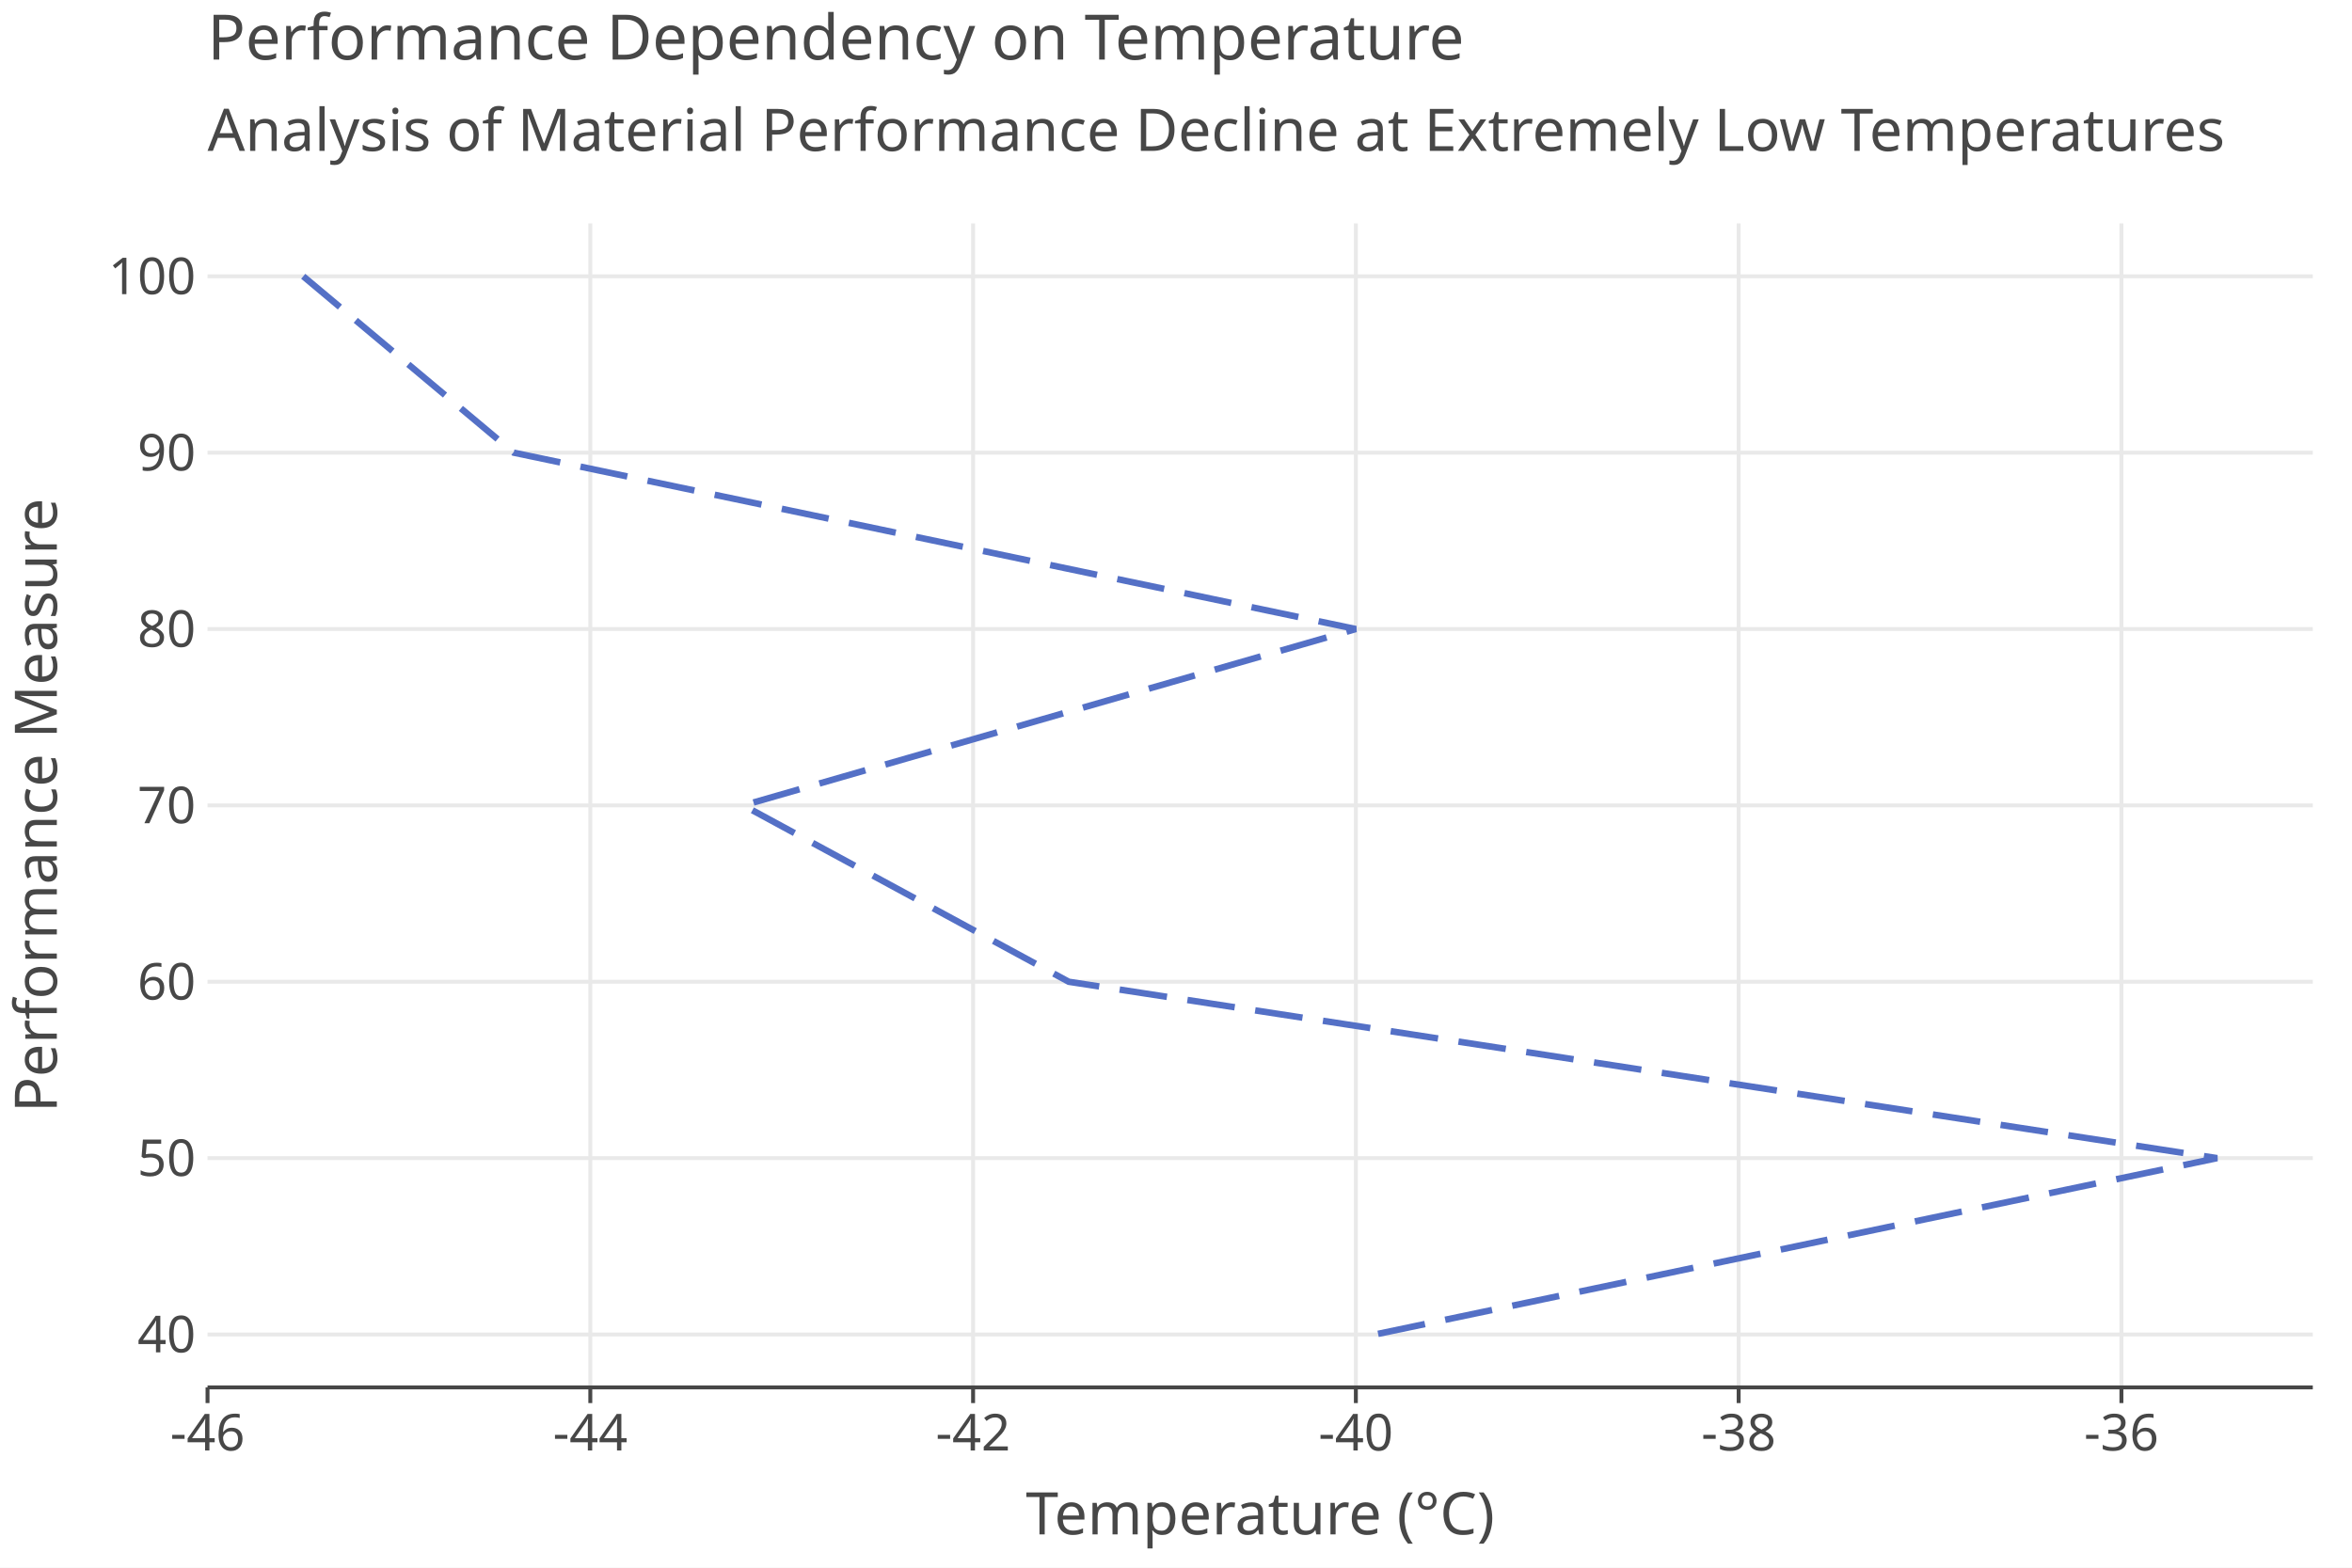
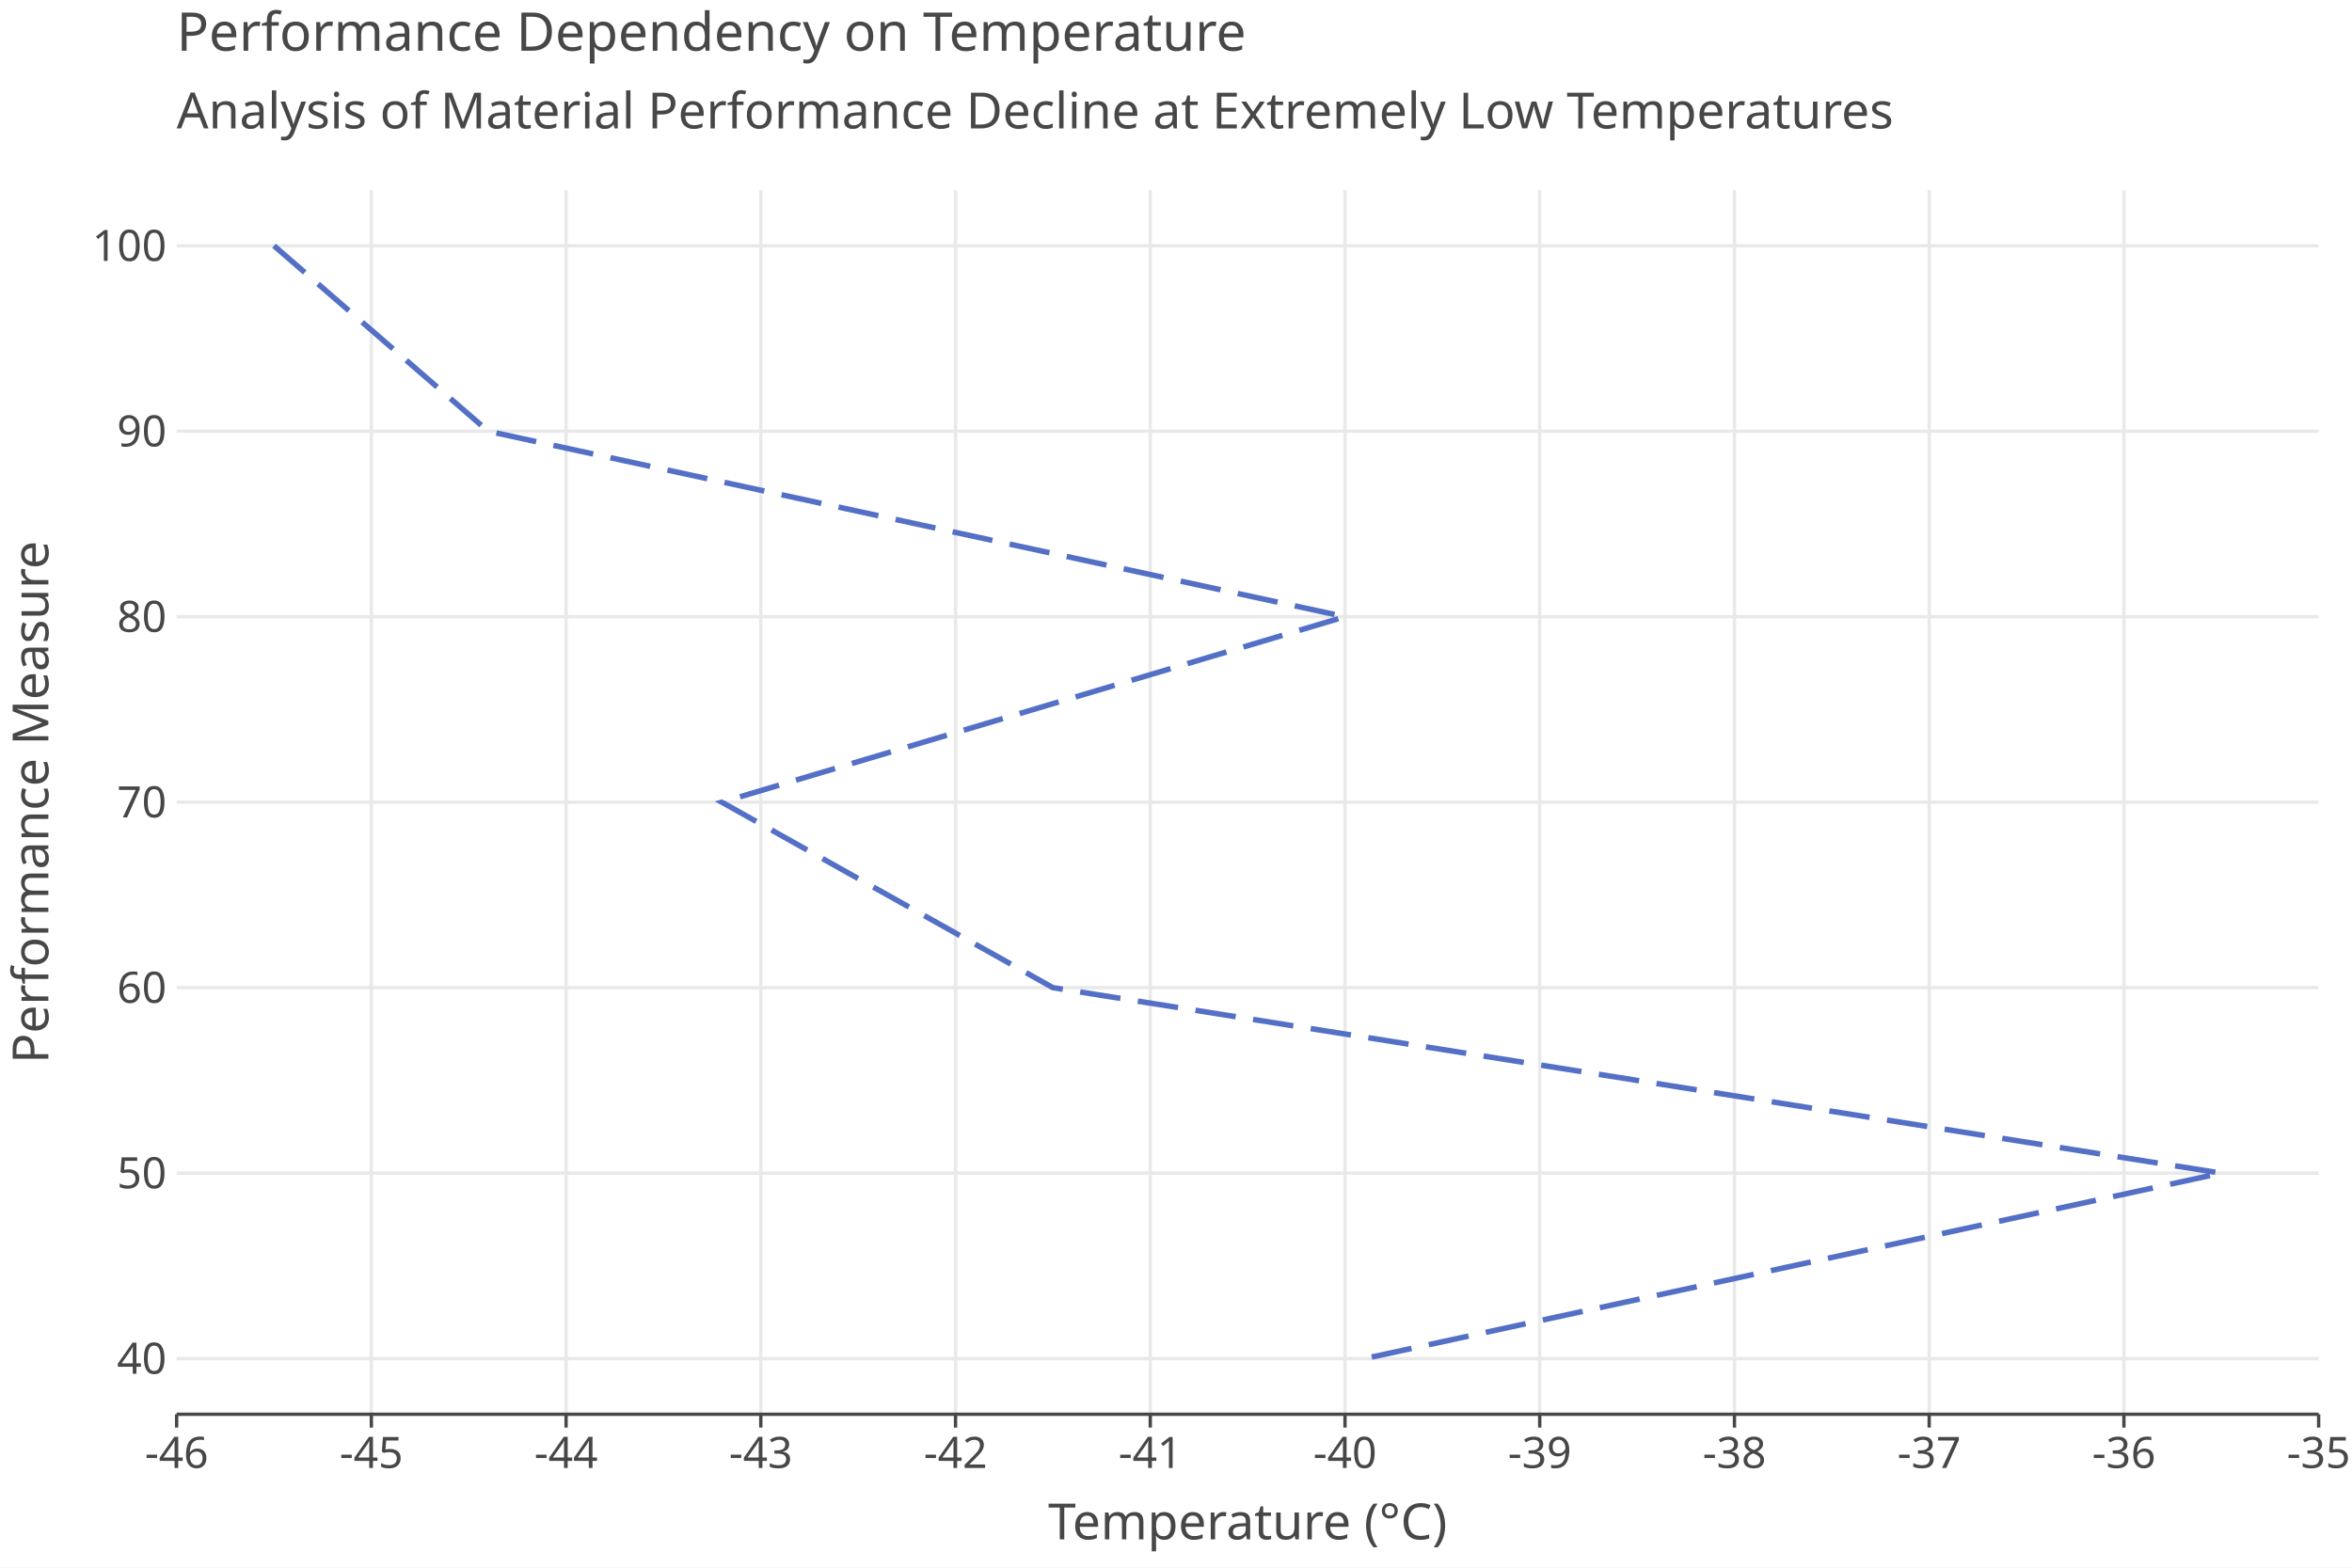
- <svg xmlns="http://www.w3.org/2000/svg" class="plt-container" width="600.0" height="400.0">
+ <svg xmlns="http://www.w3.org/2000/svg" class="plt-container" width="705.0" height="470.0">
  <style type="text/css">
  .plt-container {
   font-family: Lucida Grande, sans-serif;
   user-select: none;
   -webkit-user-select: none;
   -moz-user-select: none;
   -ms-user-select: none;
}
text {
   text-rendering: optimizeLegibility;
}
#xXxprefixXx0 .plot-title {
   fill: #474747;
   font-family: Lucida Grande, sans-serif;
   font-size: 16.0px;
   font-weight: normal;
   font-style: normal;   
}
#xXxprefixXx0 .plot-subtitle {
   fill: #474747;
   font-family: Lucida Grande, sans-serif;
   font-size: 15.0px;
   font-weight: normal;
   font-style: normal;   
}
#xXxprefixXx0 .plot-caption {
   fill: #474747;
   font-family: Lucida Grande, sans-serif;
   font-size: 13.0px;
   font-weight: normal;
   font-style: normal;   
}
#xXxprefixXx0 .legend-title {
   fill: #474747;
   font-family: Lucida Grande, sans-serif;
   font-size: 15.0px;
   font-weight: normal;
   font-style: normal;   
}
#xXxprefixXx0 .legend-item {
   fill: #474747;
   font-family: Lucida Grande, sans-serif;
   font-size: 13.0px;
   font-weight: normal;
   font-style: normal;   
}
#xXxprefixXx0 .axis-title-x {
   fill: #474747;
   font-family: Lucida Grande, sans-serif;
   font-size: 15.0px;
   font-weight: normal;
   font-style: normal;   
}
#xXxprefixXx0 .axis-text-x {
   fill: #474747;
   font-family: Lucida Grande, sans-serif;
   font-size: 13.0px;
   font-weight: normal;
   font-style: normal;   
}
#xXxprefixXx2 .axis-tooltip-text-x {
   fill: #ffffff;
   font-family: Lucida Grande, sans-serif;
   font-size: 13.0px;
   font-weight: normal;
   font-style: normal;   
}
#xXxprefixXx0 .axis-title-y {
   fill: #474747;
   font-family: Lucida Grande, sans-serif;
   font-size: 15.0px;
   font-weight: normal;
   font-style: normal;   
}
#xXxprefixXx0 .axis-text-y {
   fill: #474747;
   font-family: Lucida Grande, sans-serif;
   font-size: 13.0px;
   font-weight: normal;
   font-style: normal;   
}
#xXxprefixXx2 .axis-tooltip-text-y {
   fill: #ffffff;
   font-family: Lucida Grande, sans-serif;
   font-size: 13.0px;
   font-weight: normal;
   font-style: normal;   
}
#xXxprefixXx0 .facet-strip-text-x {
   fill: #474747;
   font-family: Lucida Grande, sans-serif;
   font-size: 13.0px;
   font-weight: normal;
   font-style: normal;   
}
#xXxprefixXx0 .facet-strip-text-y {
   fill: #474747;
   font-family: Lucida Grande, sans-serif;
   font-size: 13.0px;
   font-weight: normal;
   font-style: normal;   
}
#xXxprefixXx2 .tooltip-text {
   fill: #474747;
   font-family: Lucida Grande, sans-serif;
   font-size: 13.0px;
   font-weight: normal;
   font-style: normal;   
}
#xXxprefixXx2 .tooltip-title {
   fill: #474747;
   font-family: Lucida Grande, sans-serif;
   font-size: 13.0px;
   font-weight: bold;
   font-style: normal;   
}
#xXxprefixXx2 .tooltip-label {
   fill: #474747;
   font-family: Lucida Grande, sans-serif;
   font-size: 13.0px;
   font-weight: bold;
   font-style: normal;   
}

  </style>
  <g id="xXxprefixXx0">
-     <path fill-rule="evenodd" fill="rgb(255,255,255)" fill-opacity="1.0" d="M0.0 0.0 L0.0 400.0 L600.0 400.0 L600.0 0.0 Z">
+     <path fill-rule="evenodd" fill="rgb(255,255,255)" fill-opacity="1.0" d="M0.0 0.0 L0.0 470.0 L705.0 470.0 L705.0 0.0 Z">
    </path>
    <g transform="translate(23.0 57.0 ) ">
-       <g transform="translate(29.94182 297.0 ) ">
-         <line x1="97.647" y1="-0.0" x2="97.647" y2="-297.0" stroke="rgb(233,233,233)" stroke-opacity="1.0" stroke-width="1.0">
-         </line>
-         <line x1="195.294" y1="-0.0" x2="195.294" y2="-297.0" stroke="rgb(233,233,233)" stroke-opacity="1.0" stroke-width="1.0">
-         </line>
-         <line x1="292.941" y1="-0.0" x2="292.941" y2="-297.0" stroke="rgb(233,233,233)" stroke-opacity="1.0" stroke-width="1.0">
-         </line>
-         <line x1="390.588" y1="-0.0" x2="390.588" y2="-297.0" stroke="rgb(233,233,233)" stroke-opacity="1.0" stroke-width="1.0">
-         </line>
-         <line x1="488.235" y1="-0.0" x2="488.235" y2="-297.0" stroke="rgb(233,233,233)" stroke-opacity="1.0" stroke-width="1.0">
+       <g transform="translate(29.94182 367.0 ) ">
+         <line x1="58.369" y1="-0.0" x2="58.369" y2="-367.0" stroke="rgb(233,233,233)" stroke-opacity="1.0" stroke-width="1.0">
+         </line>
+         <line x1="116.738" y1="-0.0" x2="116.738" y2="-367.0" stroke="rgb(233,233,233)" stroke-opacity="1.0" stroke-width="1.0">
+         </line>
+         <line x1="175.107" y1="-0.0" x2="175.107" y2="-367.0" stroke="rgb(233,233,233)" stroke-opacity="1.0" stroke-width="1.0">
+         </line>
+         <line x1="233.476" y1="-0.0" x2="233.476" y2="-367.0" stroke="rgb(233,233,233)" stroke-opacity="1.0" stroke-width="1.0">
+         </line>
+         <line x1="291.845" y1="-0.0" x2="291.845" y2="-367.0" stroke="rgb(233,233,233)" stroke-opacity="1.0" stroke-width="1.0">
+         </line>
+         <line x1="350.214" y1="-0.0" x2="350.214" y2="-367.0" stroke="rgb(233,233,233)" stroke-opacity="1.0" stroke-width="1.0">
+         </line>
+         <line x1="408.582" y1="-0.0" x2="408.582" y2="-367.0" stroke="rgb(233,233,233)" stroke-opacity="1.0" stroke-width="1.0">
+         </line>
+         <line x1="466.951" y1="-0.0" x2="466.951" y2="-367.0" stroke="rgb(233,233,233)" stroke-opacity="1.0" stroke-width="1.0">
+         </line>
+         <line x1="525.32" y1="-0.0" x2="525.32" y2="-367.0" stroke="rgb(233,233,233)" stroke-opacity="1.0" stroke-width="1.0">
+         </line>
+         <line x1="583.689" y1="-0.0" x2="583.689" y2="-367.0" stroke="rgb(233,233,233)" stroke-opacity="1.0" stroke-width="1.0">
        </line>
        <g transform="translate(0.0 0.0 ) ">
          <line stroke-width="1.0" stroke="rgb(71,71,71)" stroke-opacity="1.0" x2="0.0" y2="4.0">
          </line>
          <g transform="translate(0.0 7.0 ) ">
            <text class="axis-text-x" text-anchor="middle" dy="0.7em">
            -46
            </text>
          </g>
        </g>
-         <g transform="translate(97.64694 0.0 ) ">
+         <g transform="translate(58.36893 0.0 ) ">
+           <line stroke-width="1.0" stroke="rgb(71,71,71)" stroke-opacity="1.0" x2="0.0" y2="4.0">
+           </line>
+           <g transform="translate(0.0 7.0 ) ">
+             <text class="axis-text-x" text-anchor="middle" dy="0.7em">
+             -45
+             </text>
+           </g>
+         </g>
+         <g transform="translate(116.7379 0.0 ) ">
          <line stroke-width="1.0" stroke="rgb(71,71,71)" stroke-opacity="1.0" x2="0.0" y2="4.0">
          </line>
          <g transform="translate(0.0 7.0 ) ">
            <text class="axis-text-x" text-anchor="middle" dy="0.7em">
            -44
            </text>
          </g>
        </g>
-         <g transform="translate(195.2939 0.0 ) ">
+         <g transform="translate(175.1068 0.0 ) ">
+           <line stroke-width="1.0" stroke="rgb(71,71,71)" stroke-opacity="1.0" x2="0.0" y2="4.0">
+           </line>
+           <g transform="translate(0.0 7.0 ) ">
+             <text class="axis-text-x" text-anchor="middle" dy="0.7em">
+             -43
+             </text>
+           </g>
+         </g>
+         <g transform="translate(233.4757 0.0 ) ">
          <line stroke-width="1.0" stroke="rgb(71,71,71)" stroke-opacity="1.0" x2="0.0" y2="4.0">
          </line>
          <g transform="translate(0.0 7.0 ) ">
            <text class="axis-text-x" text-anchor="middle" dy="0.7em">
            -42
            </text>
          </g>
        </g>
-         <g transform="translate(292.9408 0.0 ) ">
+         <g transform="translate(291.8446 0.0 ) ">
+           <line stroke-width="1.0" stroke="rgb(71,71,71)" stroke-opacity="1.0" x2="0.0" y2="4.0">
+           </line>
+           <g transform="translate(0.0 7.0 ) ">
+             <text class="axis-text-x" text-anchor="middle" dy="0.7em">
+             -41
+             </text>
+           </g>
+         </g>
+         <g transform="translate(350.2136 0.0 ) ">
          <line stroke-width="1.0" stroke="rgb(71,71,71)" stroke-opacity="1.0" x2="0.0" y2="4.0">
          </line>
          <g transform="translate(0.0 7.0 ) ">
            <text class="axis-text-x" text-anchor="middle" dy="0.7em">
            -40
            </text>
          </g>
        </g>
-         <g transform="translate(390.5878 0.0 ) ">
+         <g transform="translate(408.5825 0.0 ) ">
+           <line stroke-width="1.0" stroke="rgb(71,71,71)" stroke-opacity="1.0" x2="0.0" y2="4.0">
+           </line>
+           <g transform="translate(0.0 7.0 ) ">
+             <text class="axis-text-x" text-anchor="middle" dy="0.7em">
+             -39
+             </text>
+           </g>
+         </g>
+         <g transform="translate(466.9514 0.0 ) ">
          <line stroke-width="1.0" stroke="rgb(71,71,71)" stroke-opacity="1.0" x2="0.0" y2="4.0">
          </line>
          <g transform="translate(0.0 7.0 ) ">
            <text class="axis-text-x" text-anchor="middle" dy="0.7em">
            -38
            </text>
          </g>
        </g>
-         <g transform="translate(488.2347 0.0 ) ">
+         <g transform="translate(525.3203 0.0 ) ">
+           <line stroke-width="1.0" stroke="rgb(71,71,71)" stroke-opacity="1.0" x2="0.0" y2="4.0">
+           </line>
+           <g transform="translate(0.0 7.0 ) ">
+             <text class="axis-text-x" text-anchor="middle" dy="0.7em">
+             -37
+             </text>
+           </g>
+         </g>
+         <g transform="translate(583.6893 0.0 ) ">
          <line stroke-width="1.0" stroke="rgb(71,71,71)" stroke-opacity="1.0" x2="0.0" y2="4.0">
          </line>
          <g transform="translate(0.0 7.0 ) ">
            <text class="axis-text-x" text-anchor="middle" dy="0.7em">
            -36
            </text>
          </g>
        </g>
-         <line x1="0.0" y1="0.0" x2="537.058" y2="0.0" stroke-width="1.0" stroke="rgb(71,71,71)" stroke-opacity="1.0">
+         <g transform="translate(642.0582 0.0 ) ">
+           <line stroke-width="1.0" stroke="rgb(71,71,71)" stroke-opacity="1.0" x2="0.0" y2="4.0">
+           </line>
+           <g transform="translate(0.0 7.0 ) ">
+             <text class="axis-text-x" text-anchor="middle" dy="0.7em">
+             -35
+             </text>
+           </g>
+         </g>
+         <line x1="0.0" y1="0.0" x2="642.058" y2="0.0" stroke-width="1.0" stroke="rgb(71,71,71)" stroke-opacity="1.0">
        </line>
      </g>
      <g transform="translate(29.94182 0.0 ) ">
-         <line x1="0.0" y1="283.5" x2="537.058" y2="283.5" stroke="rgb(233,233,233)" stroke-opacity="1.0" stroke-width="1.0">
-         </line>
-         <line x1="0.0" y1="238.5" x2="537.058" y2="238.5" stroke="rgb(233,233,233)" stroke-opacity="1.0" stroke-width="1.0">
-         </line>
-         <line x1="0.0" y1="193.5" x2="537.058" y2="193.5" stroke="rgb(233,233,233)" stroke-opacity="1.0" stroke-width="1.0">
-         </line>
-         <line x1="0.0" y1="148.5" x2="537.058" y2="148.5" stroke="rgb(233,233,233)" stroke-opacity="1.0" stroke-width="1.0">
-         </line>
-         <line x1="0.0" y1="103.5" x2="537.058" y2="103.5" stroke="rgb(233,233,233)" stroke-opacity="1.0" stroke-width="1.0">
-         </line>
-         <line x1="0.0" y1="58.5" x2="537.058" y2="58.5" stroke="rgb(233,233,233)" stroke-opacity="1.0" stroke-width="1.0">
-         </line>
-         <line x1="0.0" y1="13.5" x2="537.058" y2="13.5" stroke="rgb(233,233,233)" stroke-opacity="1.0" stroke-width="1.0">
-         </line>
-         <g transform="translate(0.0 283.5 ) ">
+         <line x1="0.0" y1="350.318" x2="642.058" y2="350.318" stroke="rgb(233,233,233)" stroke-opacity="1.0" stroke-width="1.0">
+         </line>
+         <line x1="0.0" y1="294.712" x2="642.058" y2="294.712" stroke="rgb(233,233,233)" stroke-opacity="1.0" stroke-width="1.0">
+         </line>
+         <line x1="0.0" y1="239.106" x2="642.058" y2="239.106" stroke="rgb(233,233,233)" stroke-opacity="1.0" stroke-width="1.0">
+         </line>
+         <line x1="0.0" y1="183.5" x2="642.058" y2="183.5" stroke="rgb(233,233,233)" stroke-opacity="1.0" stroke-width="1.0">
+         </line>
+         <line x1="0.0" y1="127.894" x2="642.058" y2="127.894" stroke="rgb(233,233,233)" stroke-opacity="1.0" stroke-width="1.0">
+         </line>
+         <line x1="0.0" y1="72.288" x2="642.058" y2="72.288" stroke="rgb(233,233,233)" stroke-opacity="1.0" stroke-width="1.0">
+         </line>
+         <line x1="0.0" y1="16.682" x2="642.058" y2="16.682" stroke="rgb(233,233,233)" stroke-opacity="1.0" stroke-width="1.0">
+         </line>
+         <g transform="translate(0.0 350.3182 ) ">
          <g transform="translate(-3.0 0.0 ) ">
            <text class="axis-text-y" text-anchor="end" dy="0.35em">
            40
            </text>
          </g>
        </g>
-         <g transform="translate(0.0 238.5 ) ">
+         <g transform="translate(0.0 294.7121 ) ">
          <g transform="translate(-3.0 0.0 ) ">
            <text class="axis-text-y" text-anchor="end" dy="0.35em">
            50
            </text>
          </g>
        </g>
-         <g transform="translate(0.0 193.5 ) ">
+         <g transform="translate(0.0 239.1061 ) ">
          <g transform="translate(-3.0 0.0 ) ">
            <text class="axis-text-y" text-anchor="end" dy="0.35em">
            60
            </text>
          </g>
        </g>
-         <g transform="translate(0.0 148.5 ) ">
+         <g transform="translate(0.0 183.5 ) ">
          <g transform="translate(-3.0 0.0 ) ">
            <text class="axis-text-y" text-anchor="end" dy="0.35em">
            70
            </text>
          </g>
        </g>
-         <g transform="translate(0.0 103.5 ) ">
+         <g transform="translate(0.0 127.8939 ) ">
          <g transform="translate(-3.0 0.0 ) ">
            <text class="axis-text-y" text-anchor="end" dy="0.35em">
            80
            </text>
          </g>
        </g>
-         <g transform="translate(0.0 58.5 ) ">
+         <g transform="translate(0.0 72.28788 ) ">
          <g transform="translate(-3.0 0.0 ) ">
            <text class="axis-text-y" text-anchor="end" dy="0.35em">
            90
            </text>
          </g>
        </g>
-         <g transform="translate(0.0 13.5 ) ">
+         <g transform="translate(0.0 16.68182 ) ">
          <g transform="translate(-3.0 0.0 ) ">
            <text class="axis-text-y" text-anchor="end" dy="0.35em">
            100
            </text>
          </g>
        </g>
      </g>
-       <g transform="translate(29.94182 0.0 ) " clip-path="url(#xXxprefixXx1)" clip-bounds-jfx="[rect (0.0, 0.0), (537.058, 297.0)]">
+       <g transform="translate(29.94182 0.0 ) " clip-path="url(#xXxprefixXx1)" clip-bounds-jfx="[rect (0.0, 0.0), (642.058, 367.0)]">
        <defs>
          <clipPath id="xXxprefixXx1">
-             <rect x="0.0" y="0.0" width="537.058" height="297.0">
+             <rect x="0.0" y="0.0" width="642.058" height="367.0">
            </rect>
          </clipPath>
        </defs>
        <g>
-           <path d="M24.412 13.5 L24.412 13.5 L78.118 58.5 L292.941 103.5 L136.706 148.5 L219.706 193.5 L512.646 238.5 L297.823 283.5 " fill="none" stroke-width="1.65" stroke="rgb(84,112,198)" stroke-opacity="1.0" stroke-dasharray="12.21,5.28">
+           <path d="M29.184 16.682 L29.184 16.682 L93.39 72.288 L350.214 127.894 L163.433 183.5 L262.66 239.106 L612.874 294.712 L356.05 350.318 " fill="none" stroke-width="1.65" stroke="rgb(84,112,198)" stroke-opacity="1.0" stroke-dasharray="12.21,5.28">
          </path>
        </g>
      </g>
    </g>
    <g transform="translate(52.94182 15.2 ) ">
      <text class="plot-title" y="0.0">
      Performance Dependency on Temperature
      </text>
    </g>
    <g transform="translate(52.94182 38.5 ) ">
      <text class="plot-subtitle" y="0.0">
      Analysis of Material Performance Decline at Extremely Low Temperatures
      </text>
    </g>
-     <g transform="translate(14.5 205.5 ) rotate(-90.0 ) ">
+     <g transform="translate(14.5 240.5 ) rotate(-90.0 ) ">
      <text class="axis-title-y" y="0.0" text-anchor="middle">
      Performance Measure
      </text>
    </g>
-     <g transform="translate(321.4709 391.5 ) ">
+     <g transform="translate(373.9709 461.5 ) ">
      <text class="axis-title-x" y="0.0" text-anchor="middle">
      Temperature (°C)
      </text>
    </g>
-     <path fill="rgb(0,0,0)" fill-opacity="0.0" stroke="rgb(71,71,71)" stroke-opacity="1.0" stroke-width="0.0" d="M0.0 0.0 L0.0 400.0 L600.0 400.0 L600.0 0.0 Z">
+     <path fill="rgb(0,0,0)" fill-opacity="0.0" stroke="rgb(71,71,71)" stroke-opacity="1.0" stroke-width="0.0" d="M0.0 0.0 L0.0 470.0 L705.0 470.0 L705.0 0.0 Z">
    </path>
  </g>
  <g id="xXxprefixXx2">
  </g>
</svg>
